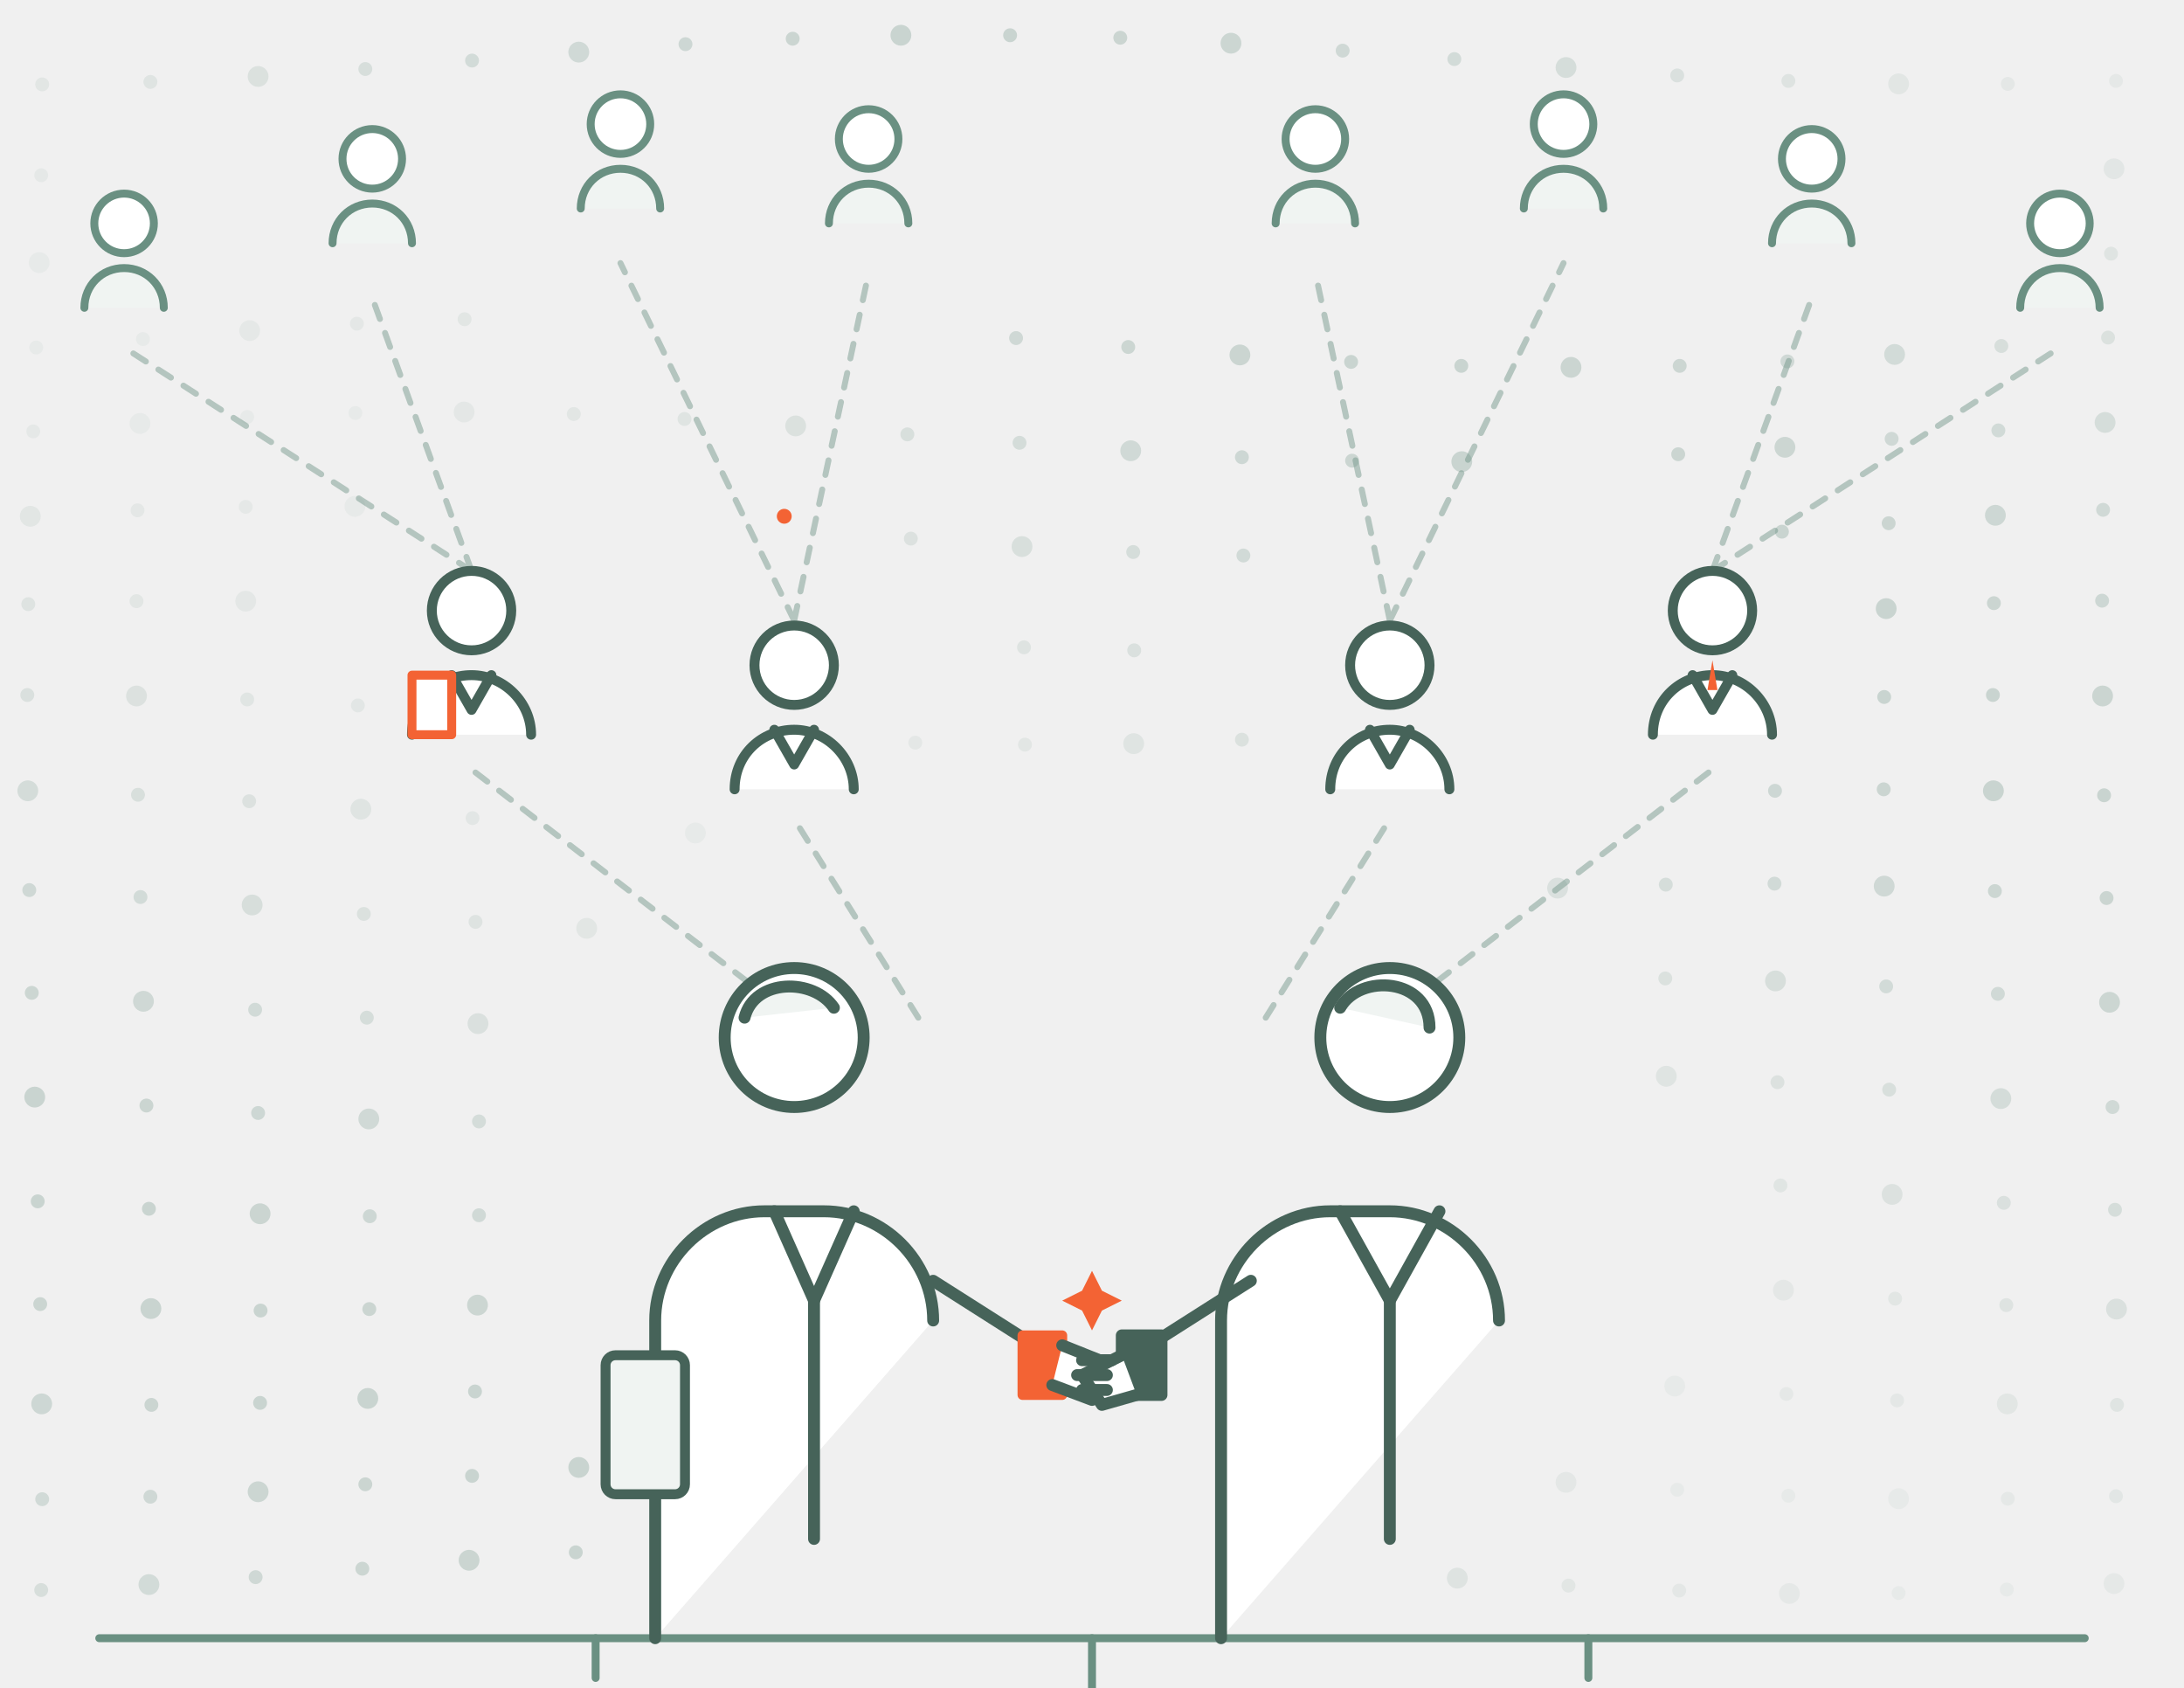
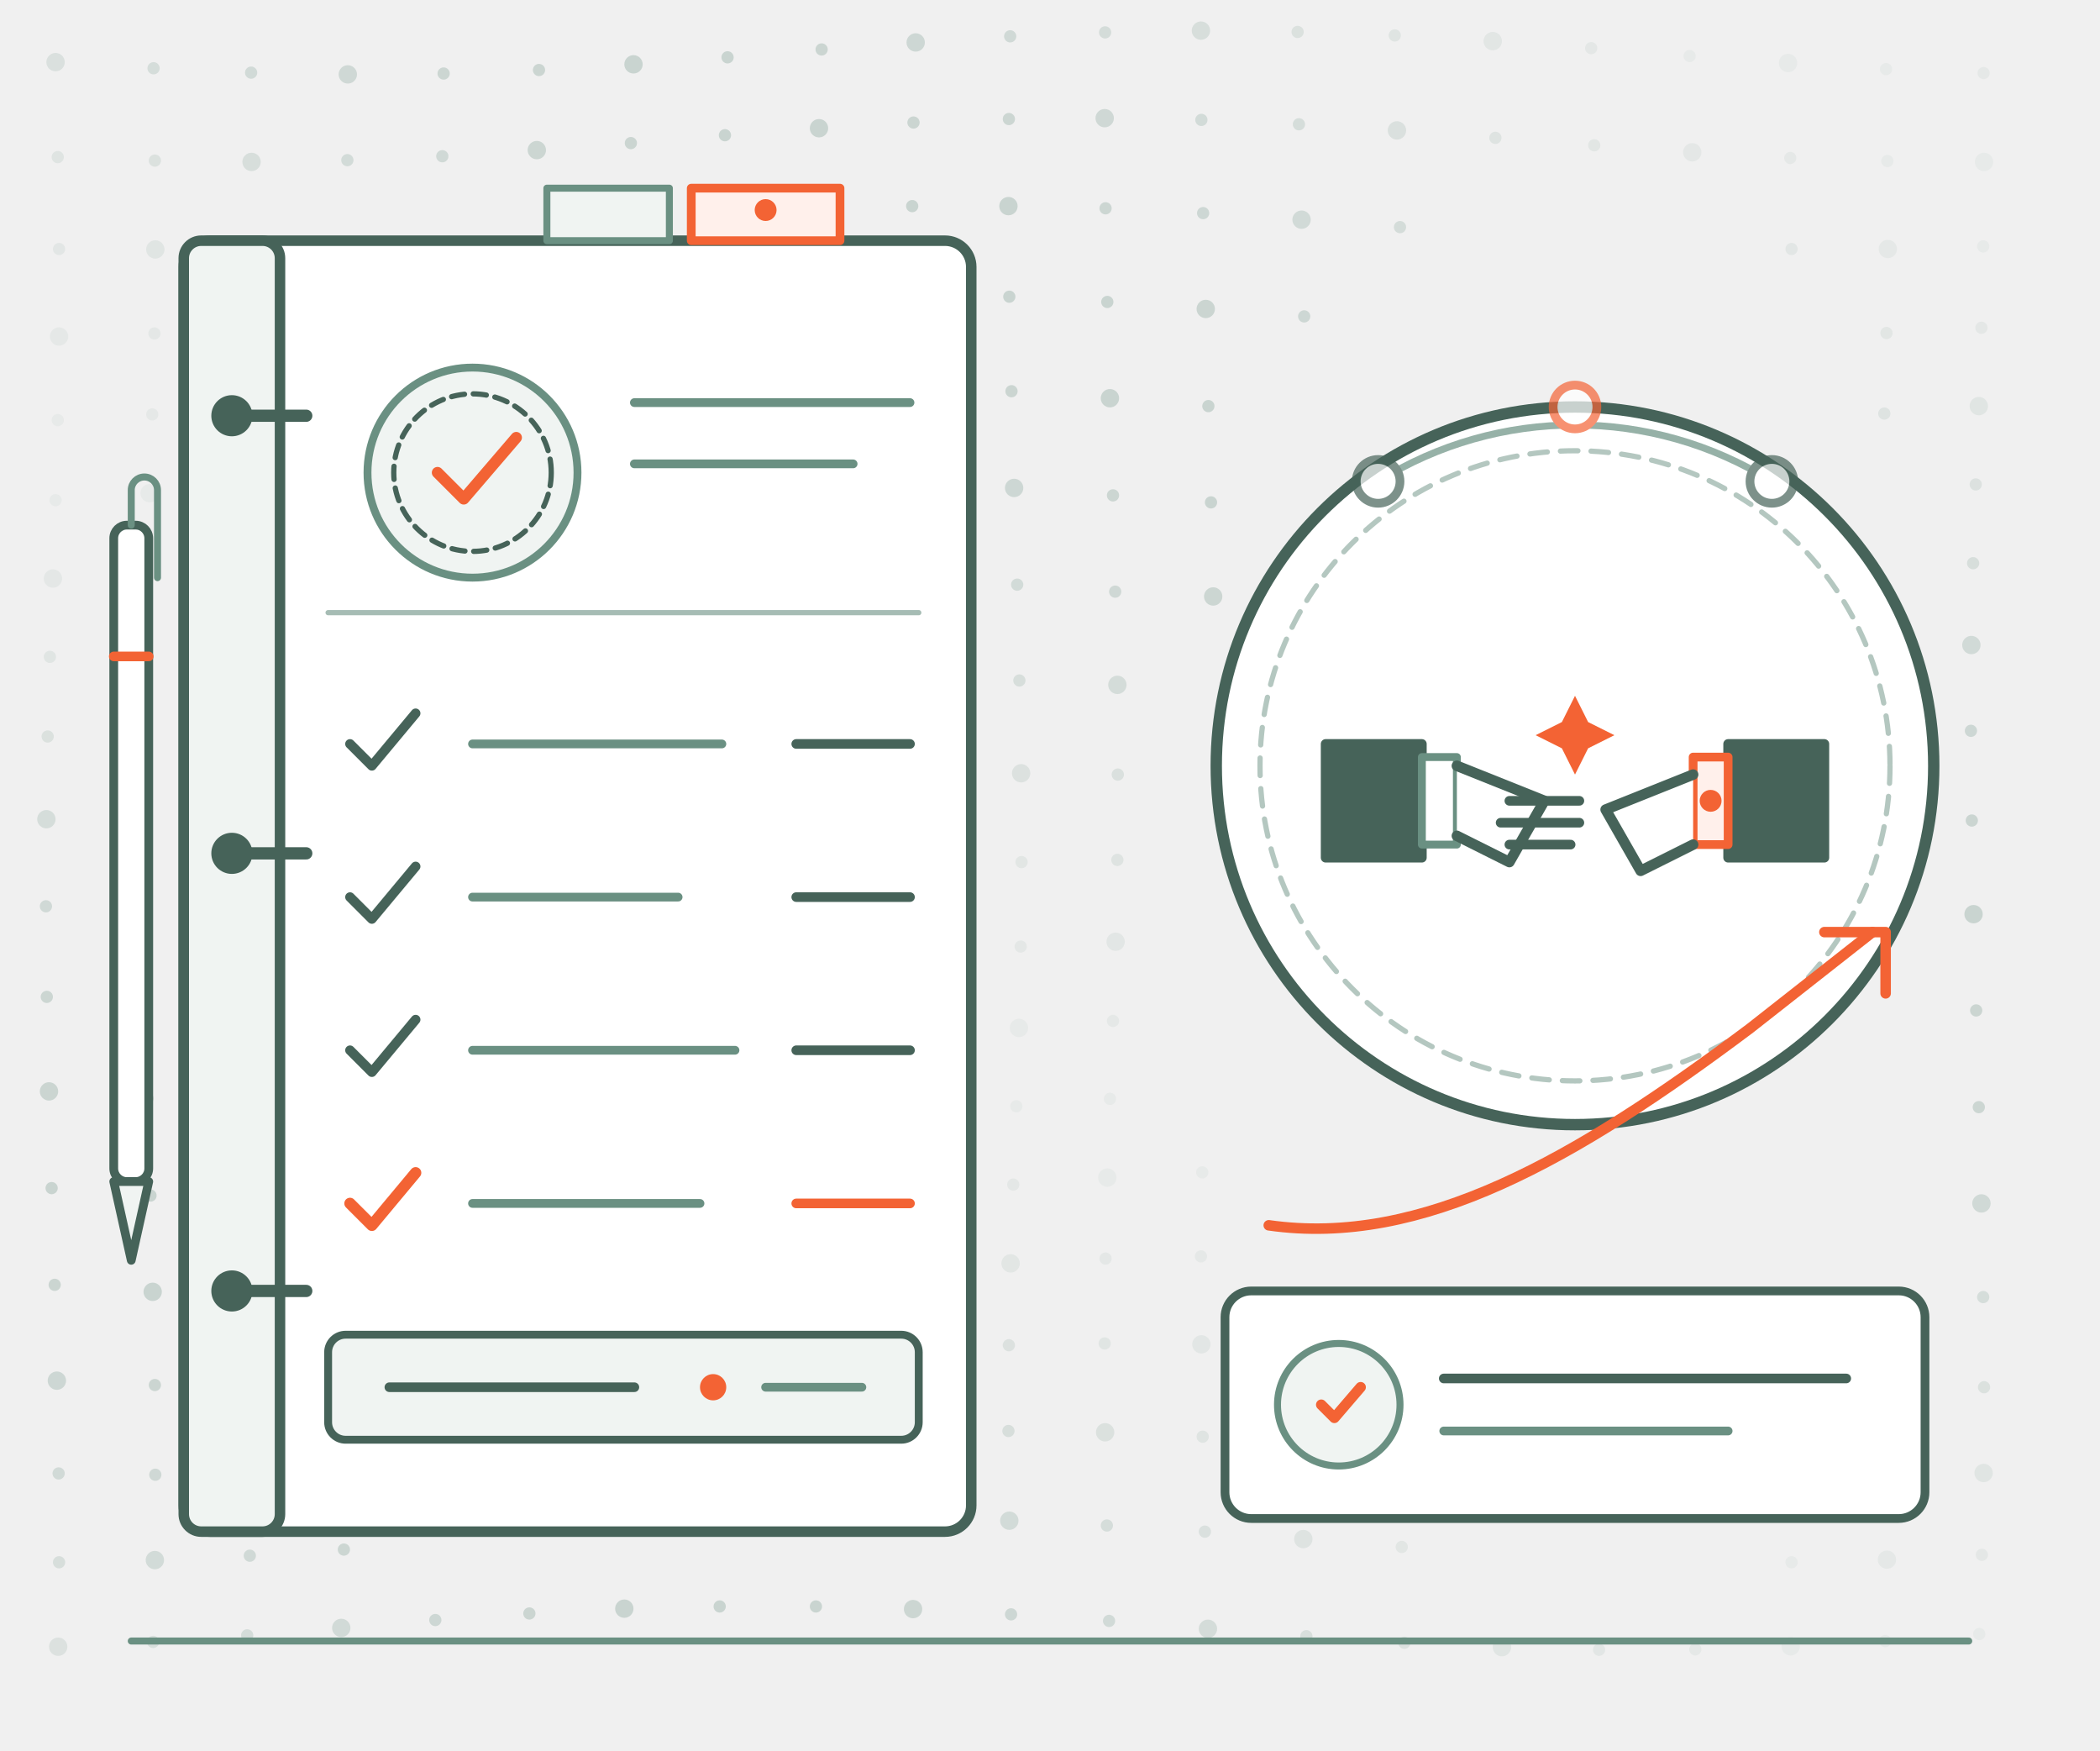
- <svg xmlns="http://www.w3.org/2000/svg" viewBox="20 45 440 340" width="100%" height="auto" fill="none" stroke-linecap="round" stroke-linejoin="round">
+ <svg xmlns="http://www.w3.org/2000/svg" viewBox="0 0 480 400" width="480" height="400" fill="none" stroke-linecap="round" stroke-linejoin="round">
  <g class="cc-hero-art__dots">
-     <circle cx="28.5" cy="62.0" r="1.4" fill="#6A9082" opacity="0.11" />
-     <circle cx="50.3" cy="61.5" r="1.4" fill="#6A9082" opacity="0.13" />
-     <circle cx="72.0" cy="60.4" r="2.1" fill="#6A9082" opacity="0.16" />
-     <circle cx="93.6" cy="58.9" r="1.4" fill="#6A9082" opacity="0.19" />
-     <circle cx="115.1" cy="57.2" r="1.4" fill="#6A9082" opacity="0.22" />
-     <circle cx="136.6" cy="55.5" r="2.1" fill="#6A9082" opacity="0.24" />
-     <circle cx="158.1" cy="53.9" r="1.4" fill="#6A9082" opacity="0.26" />
-     <circle cx="179.7" cy="52.8" r="1.4" fill="#6A9082" opacity="0.28" />
-     <circle cx="201.5" cy="52.1" r="2.1" fill="#6A9082" opacity="0.29" />
-     <circle cx="223.5" cy="52.1" r="1.4" fill="#6A9082" opacity="0.29" />
-     <circle cx="245.7" cy="52.6" r="1.4" fill="#6A9082" opacity="0.28" />
-     <circle cx="268.0" cy="53.7" r="2.1" fill="#6A9082" opacity="0.27" />
-     <circle cx="290.5" cy="55.2" r="1.4" fill="#6A9082" opacity="0.25" />
-     <circle cx="313.0" cy="56.9" r="1.4" fill="#6A9082" opacity="0.22" />
-     <circle cx="335.5" cy="58.6" r="2.1" fill="#6A9082" opacity="0.2" />
-     <circle cx="357.9" cy="60.2" r="1.4" fill="#6A9082" opacity="0.17" />
-     <circle cx="380.3" cy="61.3" r="1.4" fill="#6A9082" opacity="0.14" />
-     <circle cx="402.5" cy="61.9" r="2.1" fill="#6A9082" opacity="0.11" />
-     <circle cx="424.5" cy="61.9" r="1.4" fill="#6A9082" opacity="0.09" />
-     <circle cx="446.3" cy="61.3" r="1.4" fill="#6A9082" opacity="0.08" />
-     <circle cx="28.3" cy="80.3" r="1.4" fill="#6A9082" opacity="0.08" />
-     <circle cx="445.9" cy="79.0" r="2.1" fill="#6A9082" opacity="0.1" />
-     <circle cx="27.9" cy="97.9" r="2.1" fill="#6A9082" opacity="0.07" />
-     <circle cx="445.3" cy="96.1" r="1.4" fill="#6A9082" opacity="0.13" />
-     <circle cx="27.3" cy="115.0" r="1.4" fill="#6A9082" opacity="0.07" />
-     <circle cx="48.8" cy="113.3" r="1.4" fill="#6A9082" opacity="0.07" />
-     <circle cx="70.3" cy="111.6" r="2.1" fill="#6A9082" opacity="0.08" />
-     <circle cx="91.9" cy="110.2" r="1.4" fill="#6A9082" opacity="0.09" />
-     <circle cx="113.6" cy="109.3" r="1.4" fill="#6A9082" opacity="0.11" />
-     <circle cx="224.7" cy="113.1" r="1.4" fill="#6A9082" opacity="0.25" />
-     <circle cx="247.3" cy="114.9" r="1.4" fill="#6A9082" opacity="0.27" />
-     <circle cx="269.8" cy="116.5" r="2.1" fill="#6A9082" opacity="0.28" />
-     <circle cx="292.2" cy="117.9" r="1.4" fill="#6A9082" opacity="0.29" />
-     <circle cx="314.4" cy="118.7" r="1.4" fill="#6A9082" opacity="0.29" />
-     <circle cx="336.5" cy="119.0" r="2.1" fill="#6A9082" opacity="0.28" />
-     <circle cx="358.4" cy="118.7" r="1.4" fill="#6A9082" opacity="0.27" />
-     <circle cx="380.1" cy="117.8" r="1.4" fill="#6A9082" opacity="0.25" />
-     <circle cx="401.7" cy="116.4" r="2.1" fill="#6A9082" opacity="0.22" />
-     <circle cx="423.2" cy="114.7" r="1.4" fill="#6A9082" opacity="0.19" />
-     <circle cx="444.7" cy="113.0" r="1.4" fill="#6A9082" opacity="0.16" />
-     <circle cx="26.7" cy="131.9" r="1.4" fill="#6A9082" opacity="0.08" />
-     <circle cx="48.2" cy="130.3" r="2.1" fill="#6A9082" opacity="0.07" />
-     <circle cx="69.8" cy="129.0" r="1.4" fill="#6A9082" opacity="0.07" />
-     <circle cx="91.6" cy="128.2" r="1.4" fill="#6A9082" opacity="0.07" />
-     <circle cx="113.5" cy="128.0" r="2.1" fill="#6A9082" opacity="0.09" />
-     <circle cx="135.6" cy="128.4" r="1.4" fill="#6A9082" opacity="0.11" />
-     <circle cx="157.9" cy="129.4" r="1.4" fill="#6A9082" opacity="0.13" />
-     <circle cx="180.3" cy="130.8" r="2.1" fill="#6A9082" opacity="0.16" />
-     <circle cx="202.8" cy="132.5" r="1.4" fill="#6A9082" opacity="0.18" />
-     <circle cx="225.4" cy="134.2" r="1.4" fill="#6A9082" opacity="0.21" />
-     <circle cx="247.8" cy="135.8" r="2.1" fill="#6A9082" opacity="0.24" />
-     <circle cx="270.2" cy="137.1" r="1.4" fill="#6A9082" opacity="0.26" />
-     <circle cx="292.4" cy="137.8" r="1.4" fill="#6A9082" opacity="0.28" />
-     <circle cx="314.5" cy="138.0" r="2.1" fill="#6A9082" opacity="0.29" />
-     <circle cx="358.1" cy="136.5" r="1.4" fill="#6A9082" opacity="0.28" />
-     <circle cx="379.6" cy="135.1" r="2.1" fill="#6A9082" opacity="0.27" />
-     <circle cx="401.1" cy="133.4" r="1.4" fill="#6A9082" opacity="0.25" />
-     <circle cx="422.6" cy="131.7" r="1.4" fill="#6A9082" opacity="0.23" />
-     <circle cx="444.1" cy="130.1" r="2.1" fill="#6A9082" opacity="0.2" />
-     <circle cx="26.1" cy="149.0" r="2.1" fill="#6A9082" opacity="0.11" />
-     <circle cx="47.7" cy="147.8" r="1.4" fill="#6A9082" opacity="0.09" />
-     <circle cx="69.5" cy="147.1" r="1.4" fill="#6A9082" opacity="0.08" />
-     <circle cx="91.5" cy="147.0" r="2.1" fill="#6A9082" opacity="0.07" />
-     <circle cx="203.5" cy="153.5" r="1.4" fill="#6A9082" opacity="0.15" />
-     <circle cx="225.9" cy="155.1" r="2.1" fill="#6A9082" opacity="0.18" />
-     <circle cx="248.3" cy="156.2" r="1.4" fill="#6A9082" opacity="0.2" />
-     <circle cx="270.5" cy="156.9" r="1.4" fill="#6A9082" opacity="0.23" />
-     <circle cx="379.0" cy="152.1" r="1.4" fill="#6A9082" opacity="0.29" />
-     <circle cx="400.5" cy="150.4" r="1.4" fill="#6A9082" opacity="0.28" />
-     <circle cx="422.0" cy="148.8" r="2.1" fill="#6A9082" opacity="0.26" />
-     <circle cx="443.7" cy="147.7" r="1.4" fill="#6A9082" opacity="0.24" />
-     <circle cx="25.7" cy="166.7" r="1.4" fill="#6A9082" opacity="0.14" />
-     <circle cx="47.5" cy="166.1" r="1.4" fill="#6A9082" opacity="0.11" />
-     <circle cx="69.5" cy="166.1" r="2.1" fill="#6A9082" opacity="0.09" />
-     <circle cx="226.3" cy="175.4" r="1.4" fill="#6A9082" opacity="0.14" />
-     <circle cx="248.5" cy="176.0" r="1.4" fill="#6A9082" opacity="0.17" />
-     <circle cx="400.0" cy="167.6" r="2.1" fill="#6A9082" opacity="0.29" />
-     <circle cx="421.7" cy="166.5" r="1.4" fill="#6A9082" opacity="0.28" />
-     <circle cx="443.5" cy="166.0" r="1.4" fill="#6A9082" opacity="0.26" />
-     <circle cx="25.5" cy="185.0" r="1.4" fill="#6A9082" opacity="0.17" />
-     <circle cx="47.5" cy="185.2" r="2.1" fill="#6A9082" opacity="0.15" />
-     <circle cx="69.8" cy="185.9" r="1.4" fill="#6A9082" opacity="0.12" />
-     <circle cx="92.1" cy="187.1" r="1.4" fill="#6A9082" opacity="0.1" />
-     <circle cx="204.4" cy="194.6" r="1.4" fill="#6A9082" opacity="0.09" />
-     <circle cx="226.5" cy="195.0" r="1.4" fill="#6A9082" opacity="0.11" />
-     <circle cx="248.4" cy="194.8" r="2.1" fill="#6A9082" opacity="0.13" />
-     <circle cx="270.2" cy="194.0" r="1.4" fill="#6A9082" opacity="0.16" />
-     <circle cx="399.6" cy="185.4" r="1.4" fill="#6A9082" opacity="0.29" />
-     <circle cx="421.5" cy="185.0" r="1.4" fill="#6A9082" opacity="0.29" />
-     <circle cx="443.6" cy="185.2" r="2.1" fill="#6A9082" opacity="0.28" />
-     <circle cx="25.6" cy="204.3" r="2.1" fill="#6A9082" opacity="0.21" />
-     <circle cx="47.8" cy="205.1" r="1.4" fill="#6A9082" opacity="0.18" />
-     <circle cx="70.2" cy="206.4" r="1.4" fill="#6A9082" opacity="0.15" />
-     <circle cx="92.7" cy="208.0" r="2.1" fill="#6A9082" opacity="0.13" />
-     <circle cx="115.2" cy="209.8" r="1.4" fill="#6A9082" opacity="0.1" />
-     <circle cx="160.1" cy="212.8" r="2.1" fill="#6A9082" opacity="0.07" />
-     <circle cx="377.6" cy="204.3" r="1.4" fill="#6A9082" opacity="0.26" />
-     <circle cx="399.5" cy="204.0" r="1.4" fill="#6A9082" opacity="0.28" />
-     <circle cx="421.6" cy="204.3" r="2.1" fill="#6A9082" opacity="0.29" />
-     <circle cx="443.9" cy="205.2" r="1.4" fill="#6A9082" opacity="0.29" />
-     <circle cx="25.9" cy="224.3" r="1.4" fill="#6A9082" opacity="0.25" />
-     <circle cx="48.3" cy="225.7" r="1.4" fill="#6A9082" opacity="0.22" />
-     <circle cx="70.8" cy="227.3" r="2.1" fill="#6A9082" opacity="0.19" />
-     <circle cx="93.3" cy="229.1" r="1.4" fill="#6A9082" opacity="0.16" />
-     <circle cx="115.8" cy="230.7" r="1.4" fill="#6A9082" opacity="0.14" />
-     <circle cx="138.2" cy="232.0" r="2.1" fill="#6A9082" opacity="0.11" />
-     <circle cx="333.8" cy="223.9" r="2.1" fill="#6A9082" opacity="0.17" />
-     <circle cx="355.6" cy="223.2" r="1.4" fill="#6A9082" opacity="0.2" />
-     <circle cx="377.5" cy="223.0" r="1.4" fill="#6A9082" opacity="0.23" />
-     <circle cx="399.6" cy="223.5" r="2.1" fill="#6A9082" opacity="0.25" />
-     <circle cx="421.9" cy="224.5" r="1.4" fill="#6A9082" opacity="0.27" />
-     <circle cx="444.4" cy="225.9" r="1.4" fill="#6A9082" opacity="0.28" />
-     <circle cx="26.4" cy="245.0" r="1.4" fill="#6A9082" opacity="0.27" />
-     <circle cx="48.9" cy="246.7" r="2.1" fill="#6A9082" opacity="0.25" />
-     <circle cx="71.4" cy="248.4" r="1.4" fill="#6A9082" opacity="0.23" />
-     <circle cx="93.9" cy="250.0" r="1.4" fill="#6A9082" opacity="0.2" />
-     <circle cx="116.3" cy="251.2" r="2.1" fill="#6A9082" opacity="0.17" />
-     <circle cx="355.5" cy="242.1" r="1.4" fill="#6A9082" opacity="0.16" />
-     <circle cx="377.7" cy="242.6" r="2.1" fill="#6A9082" opacity="0.19" />
-     <circle cx="400.0" cy="243.7" r="1.4" fill="#6A9082" opacity="0.22" />
-     <circle cx="422.5" cy="245.2" r="1.4" fill="#6A9082" opacity="0.24" />
-     <circle cx="445.0" cy="246.9" r="2.1" fill="#6A9082" opacity="0.27" />
-     <circle cx="27.0" cy="266.0" r="2.1" fill="#6A9082" opacity="0.29" />
-     <circle cx="49.5" cy="267.7" r="1.4" fill="#6A9082" opacity="0.28" />
-     <circle cx="72.0" cy="269.2" r="1.4" fill="#6A9082" opacity="0.26" />
-     <circle cx="94.3" cy="270.4" r="2.1" fill="#6A9082" opacity="0.24" />
-     <circle cx="116.5" cy="270.9" r="1.4" fill="#6A9082" opacity="0.21" />
-     <circle cx="355.7" cy="261.8" r="2.1" fill="#6A9082" opacity="0.13" />
-     <circle cx="378.1" cy="263.0" r="1.4" fill="#6A9082" opacity="0.15" />
-     <circle cx="400.6" cy="264.5" r="1.4" fill="#6A9082" opacity="0.18" />
-     <circle cx="423.1" cy="266.3" r="2.1" fill="#6A9082" opacity="0.21" />
-     <circle cx="445.6" cy="268.0" r="1.4" fill="#6A9082" opacity="0.24" />
-     <circle cx="27.6" cy="287.0" r="1.4" fill="#6A9082" opacity="0.29" />
-     <circle cx="50.0" cy="288.5" r="1.4" fill="#6A9082" opacity="0.29" />
-     <circle cx="72.4" cy="289.5" r="2.1" fill="#6A9082" opacity="0.28" />
-     <circle cx="94.5" cy="290.0" r="1.4" fill="#6A9082" opacity="0.26" />
-     <circle cx="116.5" cy="289.8" r="1.4" fill="#6A9082" opacity="0.24" />
-     <circle cx="378.7" cy="283.8" r="1.4" fill="#6A9082" opacity="0.12" />
-     <circle cx="401.2" cy="285.6" r="2.1" fill="#6A9082" opacity="0.15" />
-     <circle cx="423.7" cy="287.3" r="1.4" fill="#6A9082" opacity="0.17" />
-     <circle cx="446.1" cy="288.7" r="1.4" fill="#6A9082" opacity="0.2" />
-     <circle cx="28.1" cy="307.7" r="1.4" fill="#6A9082" opacity="0.28" />
-     <circle cx="50.4" cy="308.6" r="2.1" fill="#6A9082" opacity="0.29" />
-     <circle cx="72.5" cy="309.0" r="1.4" fill="#6A9082" opacity="0.29" />
-     <circle cx="94.4" cy="308.7" r="1.4" fill="#6A9082" opacity="0.28" />
-     <circle cx="116.2" cy="307.9" r="2.1" fill="#6A9082" opacity="0.27" />
-     <circle cx="379.3" cy="304.9" r="2.1" fill="#6A9082" opacity="0.09" />
-     <circle cx="401.8" cy="306.6" r="1.4" fill="#6A9082" opacity="0.11" />
-     <circle cx="424.2" cy="307.9" r="1.4" fill="#6A9082" opacity="0.14" />
-     <circle cx="446.4" cy="308.7" r="2.1" fill="#6A9082" opacity="0.17" />
-     <circle cx="28.4" cy="327.8" r="2.1" fill="#6A9082" opacity="0.26" />
-     <circle cx="50.5" cy="328.0" r="1.4" fill="#6A9082" opacity="0.28" />
-     <circle cx="72.4" cy="327.6" r="1.4" fill="#6A9082" opacity="0.29" />
-     <circle cx="94.1" cy="326.7" r="2.1" fill="#6A9082" opacity="0.29" />
-     <circle cx="115.7" cy="325.3" r="1.4" fill="#6A9082" opacity="0.29" />
-     <circle cx="357.4" cy="324.2" r="2.1" fill="#6A9082" opacity="0.07" />
-     <circle cx="379.9" cy="325.8" r="1.4" fill="#6A9082" opacity="0.08" />
-     <circle cx="402.2" cy="327.1" r="1.4" fill="#6A9082" opacity="0.09" />
-     <circle cx="424.4" cy="327.8" r="2.1" fill="#6A9082" opacity="0.11" />
-     <circle cx="446.5" cy="328.0" r="1.4" fill="#6A9082" opacity="0.13" />
-     <circle cx="28.5" cy="347.0" r="1.4" fill="#6A9082" opacity="0.23" />
-     <circle cx="50.3" cy="346.5" r="1.4" fill="#6A9082" opacity="0.25" />
-     <circle cx="72.0" cy="345.5" r="2.1" fill="#6A9082" opacity="0.27" />
-     <circle cx="93.6" cy="344.0" r="1.4" fill="#6A9082" opacity="0.28" />
-     <circle cx="115.1" cy="342.3" r="1.4" fill="#6A9082" opacity="0.29" />
-     <circle cx="136.6" cy="340.6" r="2.1" fill="#6A9082" opacity="0.29" />
-     <circle cx="335.5" cy="343.6" r="2.1" fill="#6A9082" opacity="0.09" />
-     <circle cx="357.9" cy="345.1" r="1.4" fill="#6A9082" opacity="0.07" />
-     <circle cx="380.3" cy="346.3" r="1.4" fill="#6A9082" opacity="0.07" />
-     <circle cx="402.5" cy="346.9" r="2.1" fill="#6A9082" opacity="0.07" />
-     <circle cx="424.5" cy="346.9" r="1.4" fill="#6A9082" opacity="0.08" />
-     <circle cx="446.3" cy="346.4" r="1.4" fill="#6A9082" opacity="0.1" />
-     <circle cx="28.3" cy="365.3" r="1.4" fill="#6A9082" opacity="0.19" />
-     <circle cx="50.0" cy="364.2" r="2.1" fill="#6A9082" opacity="0.22" />
-     <circle cx="71.5" cy="362.7" r="1.4" fill="#6A9082" opacity="0.25" />
-     <circle cx="93.0" cy="361.0" r="1.4" fill="#6A9082" opacity="0.27" />
-     <circle cx="114.5" cy="359.3" r="2.1" fill="#6A9082" opacity="0.28" />
-     <circle cx="136.0" cy="357.7" r="1.4" fill="#6A9082" opacity="0.29" />
-     <circle cx="157.7" cy="356.6" r="1.4" fill="#6A9082" opacity="0.29" />
-     <circle cx="313.6" cy="362.9" r="2.1" fill="#6A9082" opacity="0.14" />
-     <circle cx="336.0" cy="364.4" r="1.4" fill="#6A9082" opacity="0.11" />
-     <circle cx="358.3" cy="365.4" r="1.4" fill="#6A9082" opacity="0.09" />
-     <circle cx="380.5" cy="366.0" r="2.1" fill="#6A9082" opacity="0.08" />
-     <circle cx="402.5" cy="365.9" r="1.4" fill="#6A9082" opacity="0.07" />
-     <circle cx="424.3" cy="365.2" r="1.4" fill="#6A9082" opacity="0.07" />
-     <circle cx="445.9" cy="364.0" r="2.1" fill="#6A9082" opacity="0.08" />
-   </g>
-   <g stroke="#6A9082" stroke-width="1.2" opacity="0.45" stroke-dasharray="3 3">
-     <line x1="115" y1="160" x2="45" y2="115" />
-     <line x1="115" y1="160" x2="95" y2="105" />
-     <line x1="180" y1="170" x2="145" y2="98" />
-     <line x1="180" y1="170" x2="195" y2="100" />
-     <line x1="300" y1="170" x2="285" y2="100" />
-     <line x1="300" y1="170" x2="335" y2="98" />
-     <line x1="365" y1="160" x2="385" y2="105" />
-     <line x1="365" y1="160" x2="435" y2="115" />
-     <line x1="180" y1="250" x2="115" y2="200" />
-     <line x1="205" y1="250" x2="180" y2="210" />
-     <line x1="275" y1="250" x2="300" y2="210" />
-     <line x1="300" y1="250" x2="365" y2="200" />
-   </g>
-   <g stroke="#6A9082" stroke-width="1.6" class="cc-hero-art__tier3">
-     <g transform="translate(33, 83)">
-       <circle cx="12" cy="7" r="6" fill="#FFFFFF" />
-       <path d="M4 24c0-4.5 3.5-8 8-8s8 3.5 8 8" fill="#F0F4F2" />
-     </g>
-     <g transform="translate(83, 70)">
-       <circle cx="12" cy="7" r="6" fill="#FFFFFF" />
-       <path d="M4 24c0-4.5 3.5-8 8-8s8 3.5 8 8" fill="#F0F4F2" />
-       <circle cx="95" cy="79" r="1.5" fill="#F36334" stroke="none" />
-     </g>
-     <g transform="translate(133, 63)">
-       <circle cx="12" cy="7" r="6" fill="#FFFFFF" />
-       <path d="M4 24c0-4.5 3.5-8 8-8s8 3.5 8 8" fill="#F0F4F2" />
-     </g>
-     <g transform="translate(183, 66)">
-       <circle cx="12" cy="7" r="6" fill="#FFFFFF" />
-       <path d="M4 24c0-4.5 3.5-8 8-8s8 3.5 8 8" fill="#F0F4F2" />
-     </g>
-     <g transform="translate(273, 66)">
-       <circle cx="12" cy="7" r="6" fill="#FFFFFF" />
-       <path d="M4 24c0-4.5 3.5-8 8-8s8 3.5 8 8" fill="#F0F4F2" />
-     </g>
-     <g transform="translate(323, 63)">
-       <circle cx="12" cy="7" r="6" fill="#FFFFFF" />
-       <path d="M4 24c0-4.5 3.5-8 8-8s8 3.5 8 8" fill="#F0F4F2" />
-     </g>
-     <g transform="translate(373, 70)">
-       <circle cx="12" cy="7" r="6" fill="#FFFFFF" />
-       <path d="M4 24c0-4.5 3.5-8 8-8s8 3.5 8 8" fill="#F0F4F2" />
-       <circle cx="385" cy="79" r="1.5" fill="#F36334" stroke="none" />
-     </g>
-     <g transform="translate(423, 83)">
-       <circle cx="12" cy="7" r="6" fill="#FFFFFF" />
-       <path d="M4 24c0-4.5 3.5-8 8-8s8 3.5 8 8" fill="#F0F4F2" />
-     </g>
-   </g>
-   <g stroke="#466359" stroke-width="2.0" class="cc-hero-art__tier2">
-     <g transform="translate(99, 159)">
-       <circle cx="16" cy="9" r="8" fill="#FFFFFF" />
-       <path d="M4 34c0-7 5.5-12 12-12s12 5.5 12 12" fill="#FFFFFF" />
-       <path d="M12 22l4 7 4-7" />
-       <path d="M4 22h8v12H4z" fill="#FFFFFF" stroke="#F36334" stroke-width="1.8" />
-     </g>
-     <g transform="translate(164, 170)">
-       <circle cx="16" cy="9" r="8" fill="#FFFFFF" />
-       <path d="M4 34c0-7 5.5-12 12-12s12 5.5 12 12" fill="#FFFFFF" />
-       <path d="M12 22l4 7 4-7" />
-     </g>
-     <g transform="translate(284, 170)">
-       <circle cx="16" cy="9" r="8" fill="#FFFFFF" />
-       <path d="M4 34c0-7 5.5-12 12-12s12 5.5 12 12" fill="#FFFFFF" />
-       <path d="M12 22l4 7 4-7" />
-     </g>
-     <g transform="translate(349, 159)">
-       <circle cx="16" cy="9" r="8" fill="#FFFFFF" />
-       <path d="M4 34c0-7 5.5-12 12-12s12 5.5 12 12" fill="#FFFFFF" />
-       <path d="M12 22l4 7 4-7" />
-       <path d="M16 19l-1 6h2z" fill="#F36334" stroke="none" />
-     </g>
-   </g>
-   <g stroke="#6A9082" stroke-width="1.6">
-     <path d="M40 375h400" />
-     <path d="M140 375v8M340 375v8M240 375v12" />
-   </g>
-   <g stroke="#466359" stroke-width="2.4" class="cc-hero-art__tier1">
-     <circle cx="180" cy="254" r="14" fill="#FFFFFF" />
-     <path d="M170 250c2-8 14-8 18-2" fill="#F0F4F2" />
-     <path d="M152 375v-64c0-12 10-22 22-22h12c12 0 22 10 22 22" fill="#FFFFFF" />
-     <path d="M176 289l8 18 8-18" />
-     <path d="M184 307v48" />
-     <rect x="142" y="318" width="16" height="28" rx="2" fill="#F0F4F2" stroke="#466359" stroke-width="2" />
-     <path d="M208 303l22 14" />
-     <circle cx="300" cy="254" r="14" fill="#FFFFFF" />
-     <path d="M290 248c4-7 18-6 18 4" fill="#F0F4F2" />
-     <path d="M266 375v-64c0-12 10-22 22-22h12c12 0 22 10 22 22" fill="#FFFFFF" />
-     <path d="M290 289l10 18 10-18" />
-     <path d="M300 307v48" />
-     <path d="M272 303l-22 14" />
-     <g id="handshake">
-       <path d="M226 314h8v12h-8z" fill="#F36334" stroke="#F36334" stroke-width="2" />
-       <path d="M234 316l10 4-4 7-8-3" fill="#FFFFFF" />
-       <path d="M246 314h8v12h-8z" fill="#466359" />
-       <path d="M246 318l-8 4 4 6 7-2" fill="#FFFFFF" />
-       <path d="M238 319h6M237 322h6M238 325h5" />
-       <path d="M240 301l2 4 4 2-4 2-2 4-2-4-4-2 4-2z" fill="#F36334" stroke="none" />
-     </g>
-   </g>
+     <circle cx="12.7" cy="14.2" r="2.1" fill="#6A9082" opacity="0.17" />
+     <circle cx="35.1" cy="15.6" r="1.4" fill="#6A9082" opacity="0.2" />
+     <circle cx="57.4" cy="16.6" r="1.4" fill="#6A9082" opacity="0.23" />
+     <circle cx="79.5" cy="17.0" r="2.1" fill="#6A9082" opacity="0.25" />
+     <circle cx="101.4" cy="16.8" r="1.4" fill="#6A9082" opacity="0.27" />
+     <circle cx="123.2" cy="16.0" r="1.4" fill="#6A9082" opacity="0.28" />
+     <circle cx="144.8" cy="14.7" r="2.1" fill="#6A9082" opacity="0.29" />
+     <circle cx="166.3" cy="13.1" r="1.4" fill="#6A9082" opacity="0.29" />
+     <circle cx="187.8" cy="11.3" r="1.4" fill="#6A9082" opacity="0.28" />
+     <circle cx="209.3" cy="9.7" r="2.1" fill="#6A9082" opacity="0.26" />
+     <circle cx="230.9" cy="8.3" r="1.4" fill="#6A9082" opacity="0.24" />
+     <circle cx="252.6" cy="7.4" r="1.4" fill="#6A9082" opacity="0.21" />
+     <circle cx="274.5" cy="7.0" r="2.1" fill="#6A9082" opacity="0.19" />
+     <circle cx="296.6" cy="7.3" r="1.4" fill="#6A9082" opacity="0.16" />
+     <circle cx="318.8" cy="8.1" r="1.4" fill="#6A9082" opacity="0.13" />
+     <circle cx="341.2" cy="9.4" r="2.1" fill="#6A9082" opacity="0.11" />
+     <circle cx="363.7" cy="11.0" r="1.4" fill="#6A9082" opacity="0.09" />
+     <circle cx="386.2" cy="12.8" r="1.4" fill="#6A9082" opacity="0.07" />
+     <circle cx="408.7" cy="14.4" r="2.1" fill="#6A9082" opacity="0.07" />
+     <circle cx="431.1" cy="15.8" r="1.4" fill="#6A9082" opacity="0.07" />
+     <circle cx="453.4" cy="16.7" r="1.4" fill="#6A9082" opacity="0.08" />
+     <circle cx="13.2" cy="35.9" r="1.4" fill="#6A9082" opacity="0.13" />
+     <circle cx="35.4" cy="36.7" r="1.4" fill="#6A9082" opacity="0.16" />
+     <circle cx="57.5" cy="37.0" r="2.1" fill="#6A9082" opacity="0.19" />
+     <circle cx="79.4" cy="36.6" r="1.4" fill="#6A9082" opacity="0.22" />
+     <circle cx="101.1" cy="35.7" r="1.4" fill="#6A9082" opacity="0.24" />
+     <circle cx="122.7" cy="34.3" r="2.1" fill="#6A9082" opacity="0.27" />
+     <circle cx="144.2" cy="32.7" r="1.4" fill="#6A9082" opacity="0.28" />
+     <circle cx="165.7" cy="30.9" r="1.4" fill="#6A9082" opacity="0.29" />
+     <circle cx="187.2" cy="29.3" r="2.1" fill="#6A9082" opacity="0.29" />
+     <circle cx="208.8" cy="28.0" r="1.4" fill="#6A9082" opacity="0.28" />
+     <circle cx="230.6" cy="27.2" r="1.4" fill="#6A9082" opacity="0.27" />
+     <circle cx="252.5" cy="27.0" r="2.1" fill="#6A9082" opacity="0.25" />
+     <circle cx="274.6" cy="27.4" r="1.4" fill="#6A9082" opacity="0.22" />
+     <circle cx="296.9" cy="28.4" r="1.4" fill="#6A9082" opacity="0.2" />
+     <circle cx="319.3" cy="29.8" r="2.1" fill="#6A9082" opacity="0.17" />
+     <circle cx="341.8" cy="31.5" r="1.4" fill="#6A9082" opacity="0.14" />
+     <circle cx="364.4" cy="33.2" r="1.4" fill="#6A9082" opacity="0.11" />
+     <circle cx="386.8" cy="34.8" r="2.1" fill="#6A9082" opacity="0.09" />
+     <circle cx="409.2" cy="36.1" r="1.4" fill="#6A9082" opacity="0.08" />
+     <circle cx="431.4" cy="36.8" r="1.4" fill="#6A9082" opacity="0.07" />
+     <circle cx="453.5" cy="37.0" r="2.1" fill="#6A9082" opacity="0.07" />
+     <circle cx="13.5" cy="56.9" r="1.4" fill="#6A9082" opacity="0.1" />
+     <circle cx="35.5" cy="57.0" r="2.1" fill="#6A9082" opacity="0.12" />
+     <circle cx="57.3" cy="56.5" r="1.4" fill="#6A9082" opacity="0.15" />
+     <circle cx="79.0" cy="55.4" r="1.4" fill="#6A9082" opacity="0.18" />
+     <circle cx="165.1" cy="48.9" r="2.1" fill="#6A9082" opacity="0.28" />
+     <circle cx="186.7" cy="47.8" r="1.4" fill="#6A9082" opacity="0.29" />
+     <circle cx="208.5" cy="47.1" r="1.4" fill="#6A9082" opacity="0.29" />
+     <circle cx="230.5" cy="47.1" r="2.1" fill="#6A9082" opacity="0.29" />
+     <circle cx="252.7" cy="47.6" r="1.4" fill="#6A9082" opacity="0.27" />
+     <circle cx="275.0" cy="48.7" r="1.4" fill="#6A9082" opacity="0.26" />
+     <circle cx="297.5" cy="50.2" r="2.1" fill="#6A9082" opacity="0.23" />
+     <circle cx="320.0" cy="51.9" r="1.4" fill="#6A9082" opacity="0.21" />
+     <circle cx="409.5" cy="56.9" r="1.4" fill="#6A9082" opacity="0.1" />
+     <circle cx="431.5" cy="56.9" r="2.1" fill="#6A9082" opacity="0.08" />
+     <circle cx="453.3" cy="56.3" r="1.4" fill="#6A9082" opacity="0.07" />
+     <circle cx="13.5" cy="76.9" r="2.1" fill="#6A9082" opacity="0.08" />
+     <circle cx="35.3" cy="76.2" r="1.4" fill="#6A9082" opacity="0.09" />
+     <circle cx="56.9" cy="75.1" r="1.4" fill="#6A9082" opacity="0.12" />
+     <circle cx="186.5" cy="67.0" r="1.4" fill="#6A9082" opacity="0.27" />
+     <circle cx="208.5" cy="67.1" r="2.1" fill="#6A9082" opacity="0.28" />
+     <circle cx="230.7" cy="67.8" r="1.4" fill="#6A9082" opacity="0.29" />
+     <circle cx="253.1" cy="69.0" r="1.4" fill="#6A9082" opacity="0.29" />
+     <circle cx="275.6" cy="70.6" r="2.1" fill="#6A9082" opacity="0.28" />
+     <circle cx="298.1" cy="72.3" r="1.4" fill="#6A9082" opacity="0.26" />
+     <circle cx="431.2" cy="76.1" r="1.4" fill="#6A9082" opacity="0.11" />
+     <circle cx="452.9" cy="74.9" r="1.4" fill="#6A9082" opacity="0.09" />
+     <circle cx="13.2" cy="96.0" r="1.4" fill="#6A9082" opacity="0.07" />
+     <circle cx="34.8" cy="94.7" r="1.4" fill="#6A9082" opacity="0.08" />
+     <circle cx="56.3" cy="93.1" r="2.1" fill="#6A9082" opacity="0.09" />
+     <circle cx="208.8" cy="88.1" r="1.4" fill="#6A9082" opacity="0.26" />
+     <circle cx="231.2" cy="89.4" r="1.4" fill="#6A9082" opacity="0.28" />
+     <circle cx="253.7" cy="91.0" r="2.1" fill="#6A9082" opacity="0.29" />
+     <circle cx="276.2" cy="92.8" r="1.4" fill="#6A9082" opacity="0.29" />
+     <circle cx="430.7" cy="94.5" r="1.4" fill="#6A9082" opacity="0.14" />
+     <circle cx="452.3" cy="92.8" r="2.1" fill="#6A9082" opacity="0.12" />
+     <circle cx="12.7" cy="114.3" r="1.4" fill="#6A9082" opacity="0.07" />
+     <circle cx="34.2" cy="112.7" r="2.1" fill="#6A9082" opacity="0.07" />
+     <circle cx="231.8" cy="111.5" r="2.1" fill="#6A9082" opacity="0.26" />
+     <circle cx="254.4" cy="113.2" r="1.4" fill="#6A9082" opacity="0.27" />
+     <circle cx="276.8" cy="114.8" r="1.4" fill="#6A9082" opacity="0.29" />
+     <circle cx="451.6" cy="110.7" r="1.4" fill="#6A9082" opacity="0.15" />
+     <circle cx="12.1" cy="132.2" r="2.1" fill="#6A9082" opacity="0.09" />
+     <circle cx="33.5" cy="130.5" r="1.4" fill="#6A9082" opacity="0.08" />
+     <circle cx="232.5" cy="133.6" r="1.4" fill="#6A9082" opacity="0.22" />
+     <circle cx="254.9" cy="135.2" r="1.4" fill="#6A9082" opacity="0.25" />
+     <circle cx="277.3" cy="136.3" r="2.1" fill="#6A9082" opacity="0.27" />
+     <circle cx="451.0" cy="128.7" r="1.4" fill="#6A9082" opacity="0.19" />
+     <circle cx="11.4" cy="150.1" r="1.4" fill="#6A9082" opacity="0.12" />
+     <circle cx="33.0" cy="148.6" r="1.4" fill="#6A9082" opacity="0.1" />
+     <circle cx="233.0" cy="155.5" r="1.4" fill="#6A9082" opacity="0.19" />
+     <circle cx="255.4" cy="156.5" r="2.1" fill="#6A9082" opacity="0.21" />
+     <circle cx="450.6" cy="147.4" r="2.1" fill="#6A9082" opacity="0.23" />
+     <circle cx="10.9" cy="168.3" r="1.4" fill="#6A9082" opacity="0.16" />
+     <circle cx="32.6" cy="167.4" r="2.1" fill="#6A9082" opacity="0.13" />
+     <circle cx="233.4" cy="176.7" r="2.1" fill="#6A9082" opacity="0.15" />
+     <circle cx="255.5" cy="177.0" r="1.4" fill="#6A9082" opacity="0.17" />
+     <circle cx="450.5" cy="167.0" r="1.4" fill="#6A9082" opacity="0.26" />
+     <circle cx="10.6" cy="187.2" r="2.1" fill="#6A9082" opacity="0.2" />
+     <circle cx="233.5" cy="197.0" r="1.4" fill="#6A9082" opacity="0.11" />
+     <circle cx="255.4" cy="196.5" r="1.4" fill="#6A9082" opacity="0.14" />
+     <circle cx="450.7" cy="187.5" r="1.4" fill="#6A9082" opacity="0.28" />
+     <circle cx="10.5" cy="207.1" r="1.4" fill="#6A9082" opacity="0.24" />
+     <circle cx="233.3" cy="216.3" r="1.4" fill="#6A9082" opacity="0.09" />
+     <circle cx="255.0" cy="215.2" r="2.1" fill="#6A9082" opacity="0.1" />
+     <circle cx="451.1" cy="208.9" r="2.1" fill="#6A9082" opacity="0.29" />
+     <circle cx="10.7" cy="227.8" r="1.4" fill="#6A9082" opacity="0.27" />
+     <circle cx="232.9" cy="234.9" r="2.1" fill="#6A9082" opacity="0.07" />
+     <circle cx="254.4" cy="233.3" r="1.4" fill="#6A9082" opacity="0.08" />
+     <circle cx="451.7" cy="230.9" r="1.4" fill="#6A9082" opacity="0.28" />
+     <circle cx="11.2" cy="249.4" r="2.1" fill="#6A9082" opacity="0.28" />
+     <circle cx="33.7" cy="251.0" r="1.4" fill="#6A9082" opacity="0.27" />
+     <circle cx="232.3" cy="252.8" r="1.4" fill="#6A9082" opacity="0.07" />
+     <circle cx="253.7" cy="251.1" r="1.4" fill="#6A9082" opacity="0.07" />
+     <circle cx="452.3" cy="253.0" r="1.4" fill="#6A9082" opacity="0.27" />
+     <circle cx="11.8" cy="271.5" r="1.4" fill="#6A9082" opacity="0.29" />
+     <circle cx="34.4" cy="273.2" r="1.4" fill="#6A9082" opacity="0.29" />
+     <circle cx="231.6" cy="270.7" r="1.4" fill="#6A9082" opacity="0.09" />
+     <circle cx="253.1" cy="269.1" r="2.1" fill="#6A9082" opacity="0.07" />
+     <circle cx="274.8" cy="267.9" r="1.4" fill="#6A9082" opacity="0.07" />
+     <circle cx="452.9" cy="275.0" r="2.1" fill="#6A9082" opacity="0.24" />
+     <circle cx="12.5" cy="293.6" r="1.4" fill="#6A9082" opacity="0.28" />
+     <circle cx="34.9" cy="295.2" r="2.1" fill="#6A9082" opacity="0.29" />
+     <circle cx="231.0" cy="288.7" r="2.1" fill="#6A9082" opacity="0.11" />
+     <circle cx="252.7" cy="287.6" r="1.4" fill="#6A9082" opacity="0.09" />
+     <circle cx="274.5" cy="287.1" r="1.4" fill="#6A9082" opacity="0.08" />
+     <circle cx="453.3" cy="296.4" r="1.4" fill="#6A9082" opacity="0.2" />
+     <circle cx="13.0" cy="315.5" r="2.1" fill="#6A9082" opacity="0.26" />
+     <circle cx="35.4" cy="316.5" r="1.4" fill="#6A9082" opacity="0.28" />
+     <circle cx="57.5" cy="317.0" r="1.4" fill="#6A9082" opacity="0.29" />
+     <circle cx="208.9" cy="308.4" r="2.1" fill="#6A9082" opacity="0.17" />
+     <circle cx="230.6" cy="307.4" r="1.4" fill="#6A9082" opacity="0.15" />
+     <circle cx="252.5" cy="307.0" r="1.4" fill="#6A9082" opacity="0.12" />
+     <circle cx="274.6" cy="307.2" r="2.1" fill="#6A9082" opacity="0.1" />
+     <circle cx="431.4" cy="316.6" r="1.4" fill="#6A9082" opacity="0.13" />
+     <circle cx="453.5" cy="317.0" r="1.4" fill="#6A9082" opacity="0.16" />
+     <circle cx="13.4" cy="336.7" r="1.4" fill="#6A9082" opacity="0.23" />
+     <circle cx="35.5" cy="337.0" r="1.4" fill="#6A9082" opacity="0.25" />
+     <circle cx="57.4" cy="336.7" r="2.1" fill="#6A9082" opacity="0.27" />
+     <circle cx="208.6" cy="327.3" r="1.4" fill="#6A9082" opacity="0.21" />
+     <circle cx="230.5" cy="327.0" r="1.4" fill="#6A9082" opacity="0.19" />
+     <circle cx="252.6" cy="327.3" r="2.1" fill="#6A9082" opacity="0.16" />
+     <circle cx="274.9" cy="328.3" r="1.4" fill="#6A9082" opacity="0.13" />
+     <circle cx="297.3" cy="329.6" r="1.4" fill="#6A9082" opacity="0.11" />
+     <circle cx="431.5" cy="337.0" r="1.4" fill="#6A9082" opacity="0.1" />
+     <circle cx="453.4" cy="336.6" r="2.1" fill="#6A9082" opacity="0.12" />
+     <circle cx="13.5" cy="357.0" r="1.4" fill="#6A9082" opacity="0.19" />
+     <circle cx="35.4" cy="356.5" r="2.1" fill="#6A9082" opacity="0.22" />
+     <circle cx="57.1" cy="355.5" r="1.4" fill="#6A9082" opacity="0.24" />
+     <circle cx="78.6" cy="354.1" r="1.4" fill="#6A9082" opacity="0.27" />
+     <circle cx="186.5" cy="347.1" r="1.4" fill="#6A9082" opacity="0.27" />
+     <circle cx="208.5" cy="347.0" r="1.4" fill="#6A9082" opacity="0.25" />
+     <circle cx="230.7" cy="347.5" r="2.1" fill="#6A9082" opacity="0.22" />
+     <circle cx="253.0" cy="348.6" r="1.4" fill="#6A9082" opacity="0.2" />
+     <circle cx="275.4" cy="350.0" r="1.4" fill="#6A9082" opacity="0.17" />
+     <circle cx="297.9" cy="351.7" r="2.1" fill="#6A9082" opacity="0.14" />
+     <circle cx="320.4" cy="353.5" r="1.4" fill="#6A9082" opacity="0.11" />
+     <circle cx="409.5" cy="357.0" r="1.4" fill="#6A9082" opacity="0.07" />
+     <circle cx="431.3" cy="356.4" r="2.1" fill="#6A9082" opacity="0.08" />
+     <circle cx="453.0" cy="355.3" r="1.4" fill="#6A9082" opacity="0.09" />
+     <circle cx="13.3" cy="376.3" r="2.1" fill="#6A9082" opacity="0.15" />
+     <circle cx="35.0" cy="375.2" r="1.4" fill="#6A9082" opacity="0.18" />
+     <circle cx="56.5" cy="373.7" r="1.4" fill="#6A9082" opacity="0.21" />
+     <circle cx="78.0" cy="372.0" r="2.1" fill="#6A9082" opacity="0.23" />
+     <circle cx="99.5" cy="370.2" r="1.4" fill="#6A9082" opacity="0.26" />
+     <circle cx="121.0" cy="368.7" r="1.4" fill="#6A9082" opacity="0.28" />
+     <circle cx="142.7" cy="367.6" r="2.1" fill="#6A9082" opacity="0.29" />
+     <circle cx="164.5" cy="367.1" r="1.4" fill="#6A9082" opacity="0.29" />
+     <circle cx="186.5" cy="367.1" r="1.4" fill="#6A9082" opacity="0.29" />
+     <circle cx="208.7" cy="367.7" r="2.1" fill="#6A9082" opacity="0.27" />
+     <circle cx="231.1" cy="368.9" r="1.4" fill="#6A9082" opacity="0.26" />
+     <circle cx="253.5" cy="370.4" r="1.4" fill="#6A9082" opacity="0.23" />
+     <circle cx="276.1" cy="372.2" r="2.1" fill="#6A9082" opacity="0.21" />
+     <circle cx="298.6" cy="373.9" r="1.4" fill="#6A9082" opacity="0.18" />
+     <circle cx="321.0" cy="375.4" r="1.4" fill="#6A9082" opacity="0.15" />
+     <circle cx="343.3" cy="376.4" r="2.1" fill="#6A9082" opacity="0.12" />
+     <circle cx="365.5" cy="377.0" r="1.4" fill="#6A9082" opacity="0.1" />
+     <circle cx="387.5" cy="376.9" r="1.4" fill="#6A9082" opacity="0.08" />
+     <circle cx="409.3" cy="376.2" r="2.1" fill="#6A9082" opacity="0.07" />
+     <circle cx="430.9" cy="375.0" r="1.4" fill="#6A9082" opacity="0.07" />
+     <circle cx="452.4" cy="373.4" r="1.4" fill="#6A9082" opacity="0.07" />
+   </g>
+   <g stroke="#466359" stroke-width="2.4">
+     <rect x="42" y="55" width="180" height="295" rx="6" fill="#FFFFFF" />
+     <rect x="42" y="55" width="22" height="295" rx="4" fill="#F0F4F2" />
+     <path d="M54 95h16M54 195h16M54 295h16" stroke="#466359" stroke-width="2.8" />
+     <circle cx="53" cy="95" r="3.5" fill="#466359" />
+     <circle cx="53" cy="195" r="3.5" fill="#466359" />
+     <circle cx="53" cy="295" r="3.5" fill="#466359" />
+     <path d="M125 55v-12h28v12z" fill="#F0F4F2" stroke="#6A9082" stroke-width="1.6" />
+     <path d="M158 55v-12h34v12z" fill="#FFF0EB" stroke="#F36334" stroke-width="2.0" />
+     <circle cx="175" cy="48" r="2.5" fill="#F36334" stroke="none" />
+   </g>
+   <g transform="translate(80, 80)">
+     <circle cx="28" cy="28" r="24" fill="#F0F4F2" stroke="#6A9082" stroke-width="1.8" />
+     <circle cx="28" cy="28" r="18" stroke="#466359" stroke-width="1.2" stroke-dasharray="3 2" />
+     <path d="M20 28l6 6 12-14" stroke="#F36334" stroke-width="2.6" />
+   </g>
+   <g stroke="#6A9082" stroke-width="2.0">
+     <line x1="145" y1="92" x2="208" y2="92" />
+     <line x1="145" y1="106" x2="195" y2="106" />
+   </g>
+   <line x1="75" y1="140" x2="210" y2="140" stroke="#6A9082" stroke-width="1.2" opacity="0.6" />
+   <g stroke="#6A9082" stroke-width="2.0">
+     <path d="M80 170l5 5 10-12" stroke="#466359" stroke-width="2.2" />
+     <line x1="108" y1="170" x2="165" y2="170" />
+     <line x1="182" y1="170" x2="208" y2="170" stroke="#466359" stroke-width="2.2" />
+     <path d="M80 205l5 5 10-12" stroke="#466359" stroke-width="2.2" />
+     <line x1="108" y1="205" x2="155" y2="205" />
+     <line x1="182" y1="205" x2="208" y2="205" stroke="#466359" stroke-width="2.2" />
+     <path d="M80 240l5 5 10-12" stroke="#466359" stroke-width="2.2" />
+     <line x1="108" y1="240" x2="168" y2="240" />
+     <line x1="182" y1="240" x2="208" y2="240" stroke="#466359" stroke-width="2.2" />
+     <path d="M80 275l5 5 10-12" stroke="#F36334" stroke-width="2.6" />
+     <line x1="108" y1="275" x2="160" y2="275" />
+     <line x1="182" y1="275" x2="208" y2="275" stroke="#F36334" stroke-width="2.2" />
+   </g>
+   <g transform="translate(75, 305)">
+     <rect x="0" y="0" width="135" height="24" rx="4" fill="#F0F4F2" stroke="#466359" stroke-width="1.8" />
+     <line x1="14" y1="12" x2="70" y2="12" stroke="#466359" stroke-width="2.2" />
+     <circle cx="88" cy="12" r="3" fill="#F36334" stroke="none" />
+     <line x1="100" y1="12" x2="122" y2="12" stroke="#6A9082" stroke-width="2.0" />
+   </g>
+   <g stroke="#466359" stroke-width="2.0" transform="translate(26, 120)">
+     <rect x="0" y="0" width="8" height="150" rx="3" fill="#FFFFFF" />
+     <path d="M0 150l4 18 4-18z" fill="#F0F4F2" />
+     <line x1="0" y1="30" x2="8" y2="30" stroke="#F36334" stroke-width="2.2" />
+     <path d="M4 0v-8a3 3 0 0 1 6 0v20" stroke="#6A9082" stroke-width="1.6" />
+   </g>
+   <g transform="translate(275, 60)">
+     <circle cx="85" cy="115" r="82" fill="#FFFFFF" stroke="#466359" stroke-width="2.6" />
+     <circle cx="85" cy="115" r="72" stroke="#6A9082" stroke-width="1.2" opacity="0.5" stroke-dasharray="4 3" />
+     <g stroke="#6A9082" stroke-width="1.6" opacity="0.7">
+       <path d="M40 50a85 85 0 0 1 90 0" />
+       <circle cx="40" cy="50" r="5" fill="#FFFFFF" stroke="#466359" stroke-width="2" />
+       <circle cx="85" cy="33" r="5" fill="#FFFFFF" stroke="#F36334" stroke-width="2" />
+       <circle cx="130" cy="50" r="5" fill="#FFFFFF" stroke="#466359" stroke-width="2" />
+     </g>
+     <g id="crest-handshake" transform="translate(28, 85)">
+       <path d="M0 25h22v26H0z" fill="#466359" stroke="#466359" stroke-width="2.2" />
+       <path d="M22 28h8v20h-8z" fill="#FFFFFF" stroke="#6A9082" stroke-width="1.8" />
+       <path d="M30 30l20 8-8 14-12-6" fill="#FFFFFF" stroke="#466359" stroke-width="2.4" />
+       <path d="M92 25h22v26H92z" fill="#466359" stroke="#466359" stroke-width="2.2" />
+       <path d="M84 28h8v20h-8z" fill="#FFF0EB" stroke="#F36334" stroke-width="2.0" />
+       <circle cx="88" cy="38" r="2.5" fill="#F36334" stroke="none" />
+       <path d="M84 32l-20 8 8 14 12-6" fill="#FFFFFF" stroke="#466359" stroke-width="2.4" />
+       <path d="M42 38h16M40 43h18M42 48h14" stroke="#466359" stroke-width="2.2" />
+       <path d="M57 14l3 6 6 3-6 3-3 6-3-6-6-3 6-3z" fill="#F36334" stroke="none" />
+     </g>
+     <g stroke="#F36334" stroke-width="2.4">
+       <path d="M15 220c35 5 70-15 110-45l28-22" />
+       <path d="M142 153h14v14" />
+     </g>
+     <g transform="translate(5, 235)">
+       <rect width="160" height="52" rx="6" fill="#FFFFFF" stroke="#466359" stroke-width="2.0" />
+       <circle cx="26" cy="26" r="14" fill="#F0F4F2" stroke="#6A9082" stroke-width="1.6" />
+       <path d="M22 26l3 3 6-7" stroke="#F36334" stroke-width="2.4" />
+       <line x1="50" y1="20" x2="142" y2="20" stroke="#466359" stroke-width="2.2" />
+       <line x1="50" y1="32" x2="115" y2="32" stroke="#6A9082" stroke-width="2.0" />
+     </g>
+   </g>
+   <line x1="30" y1="375" x2="450" y2="375" stroke="#6A9082" stroke-width="1.6" />
</svg>
